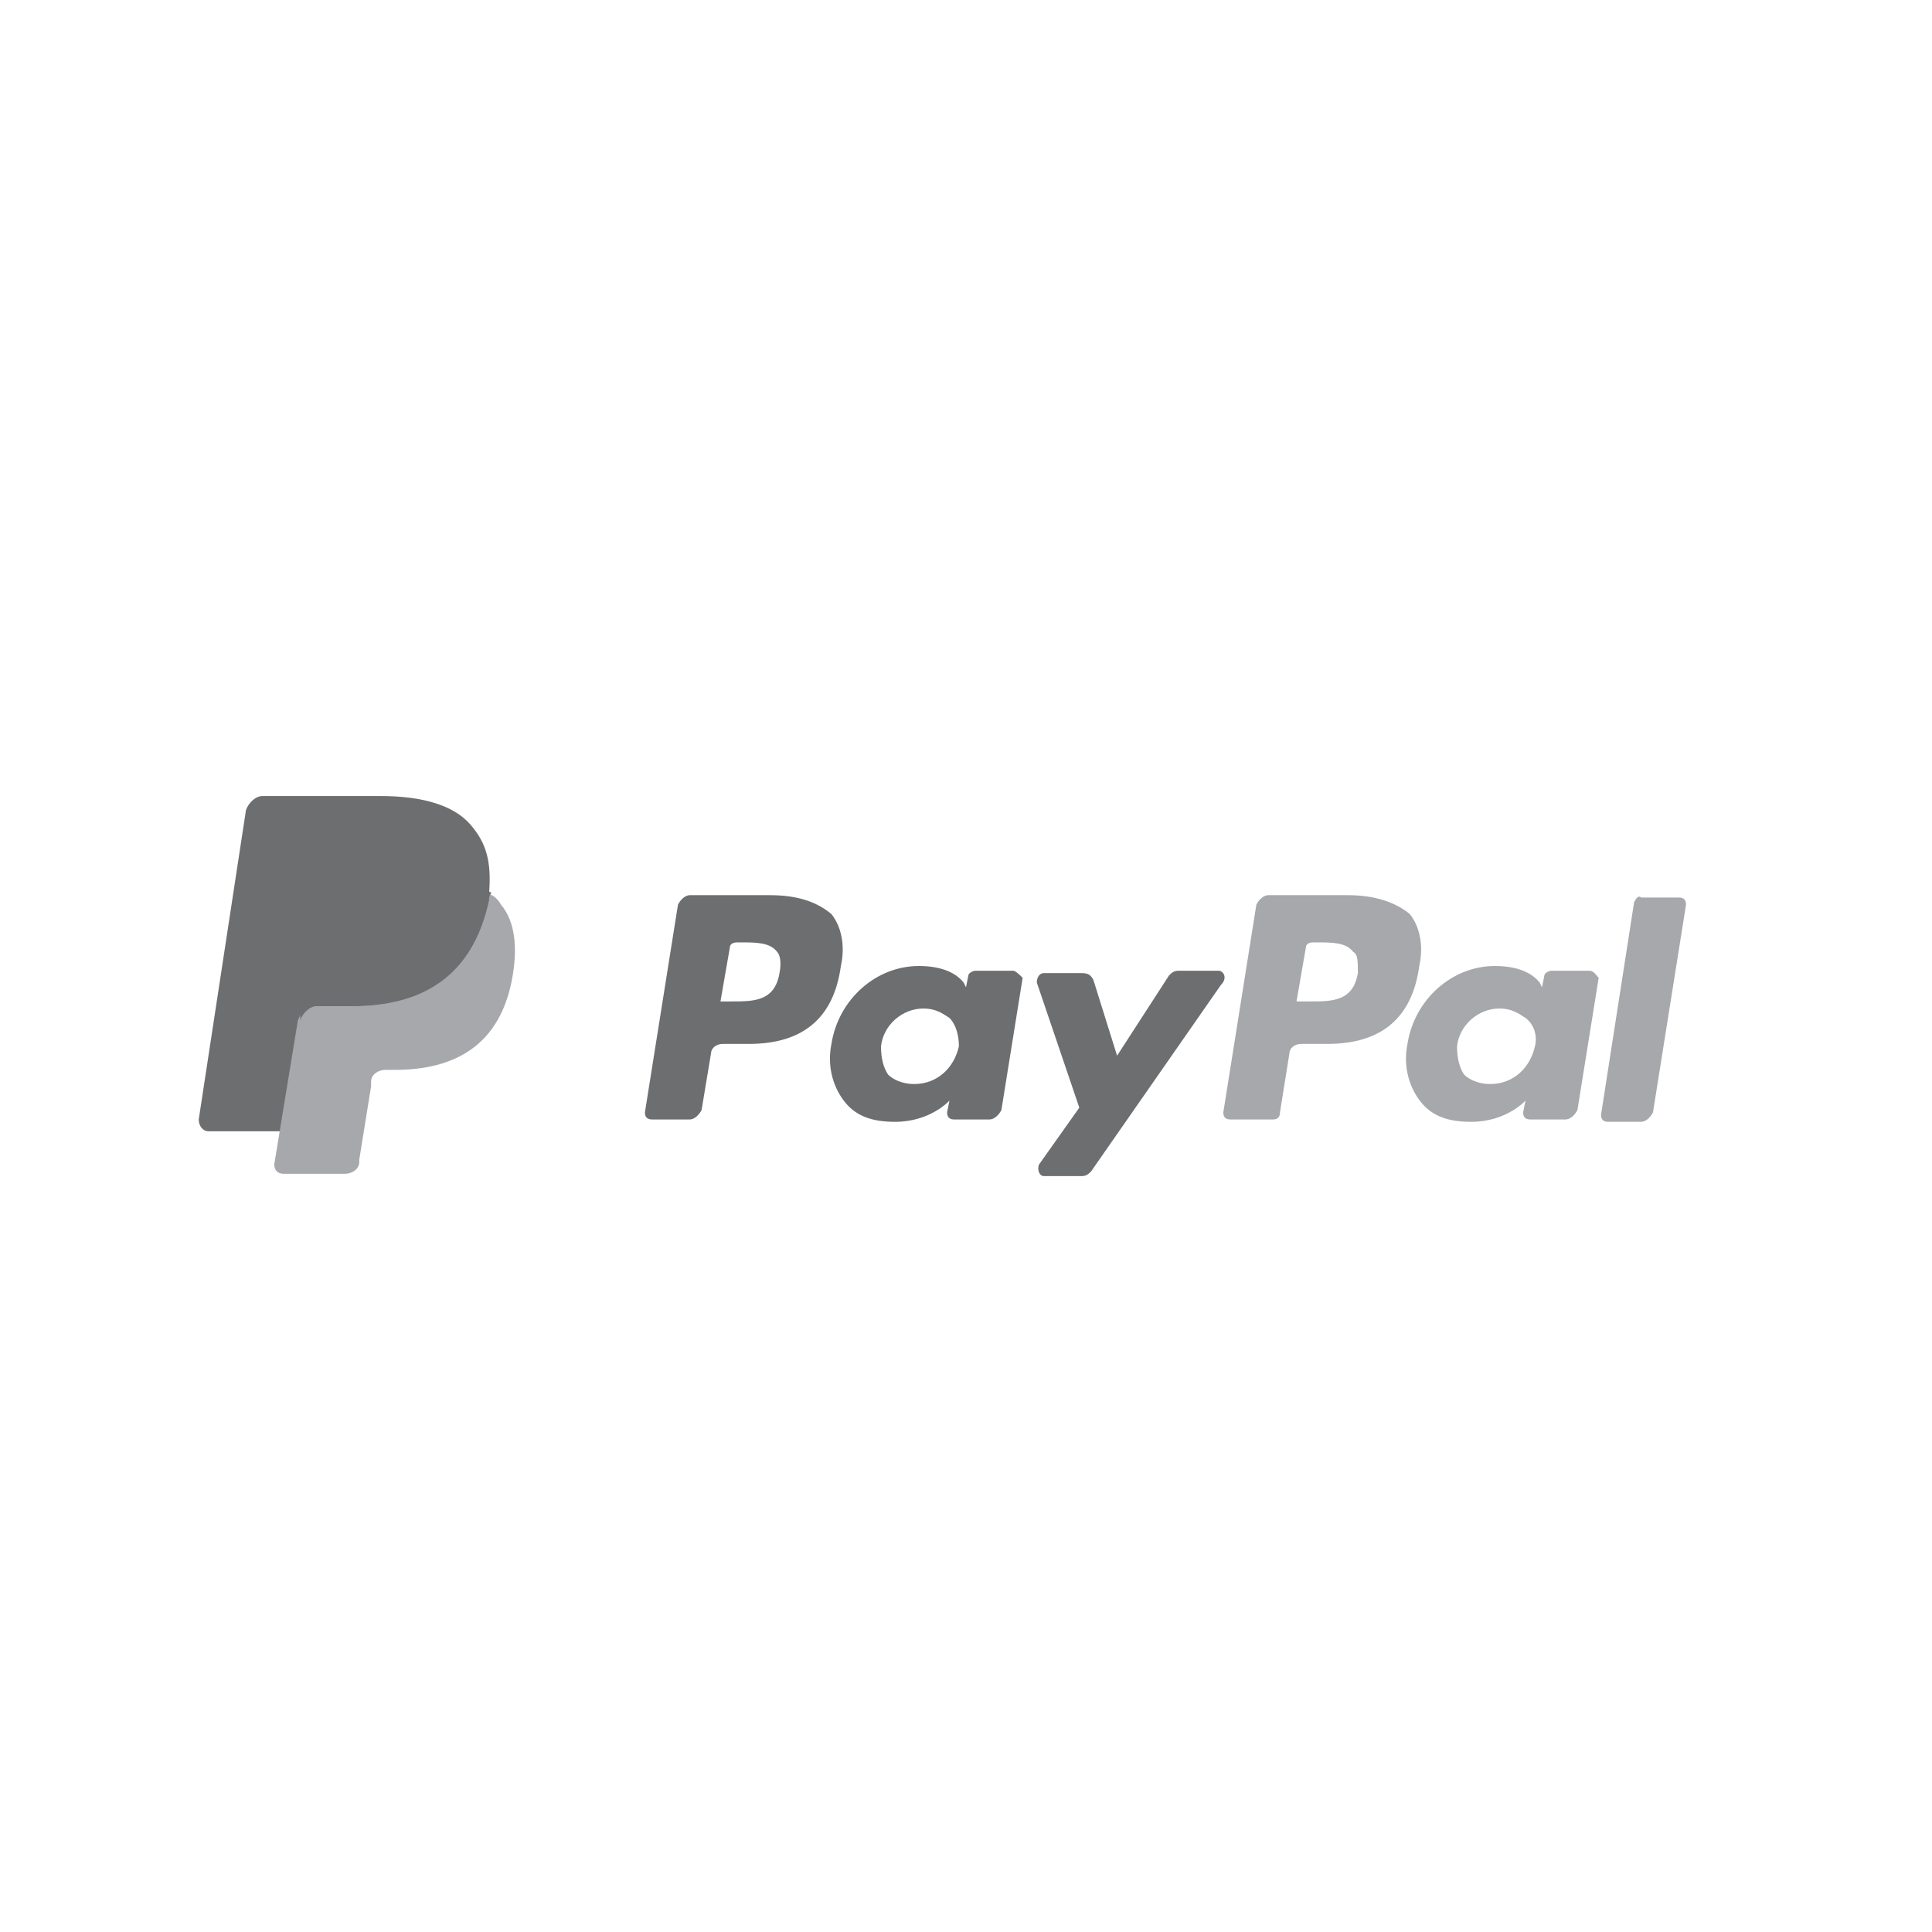
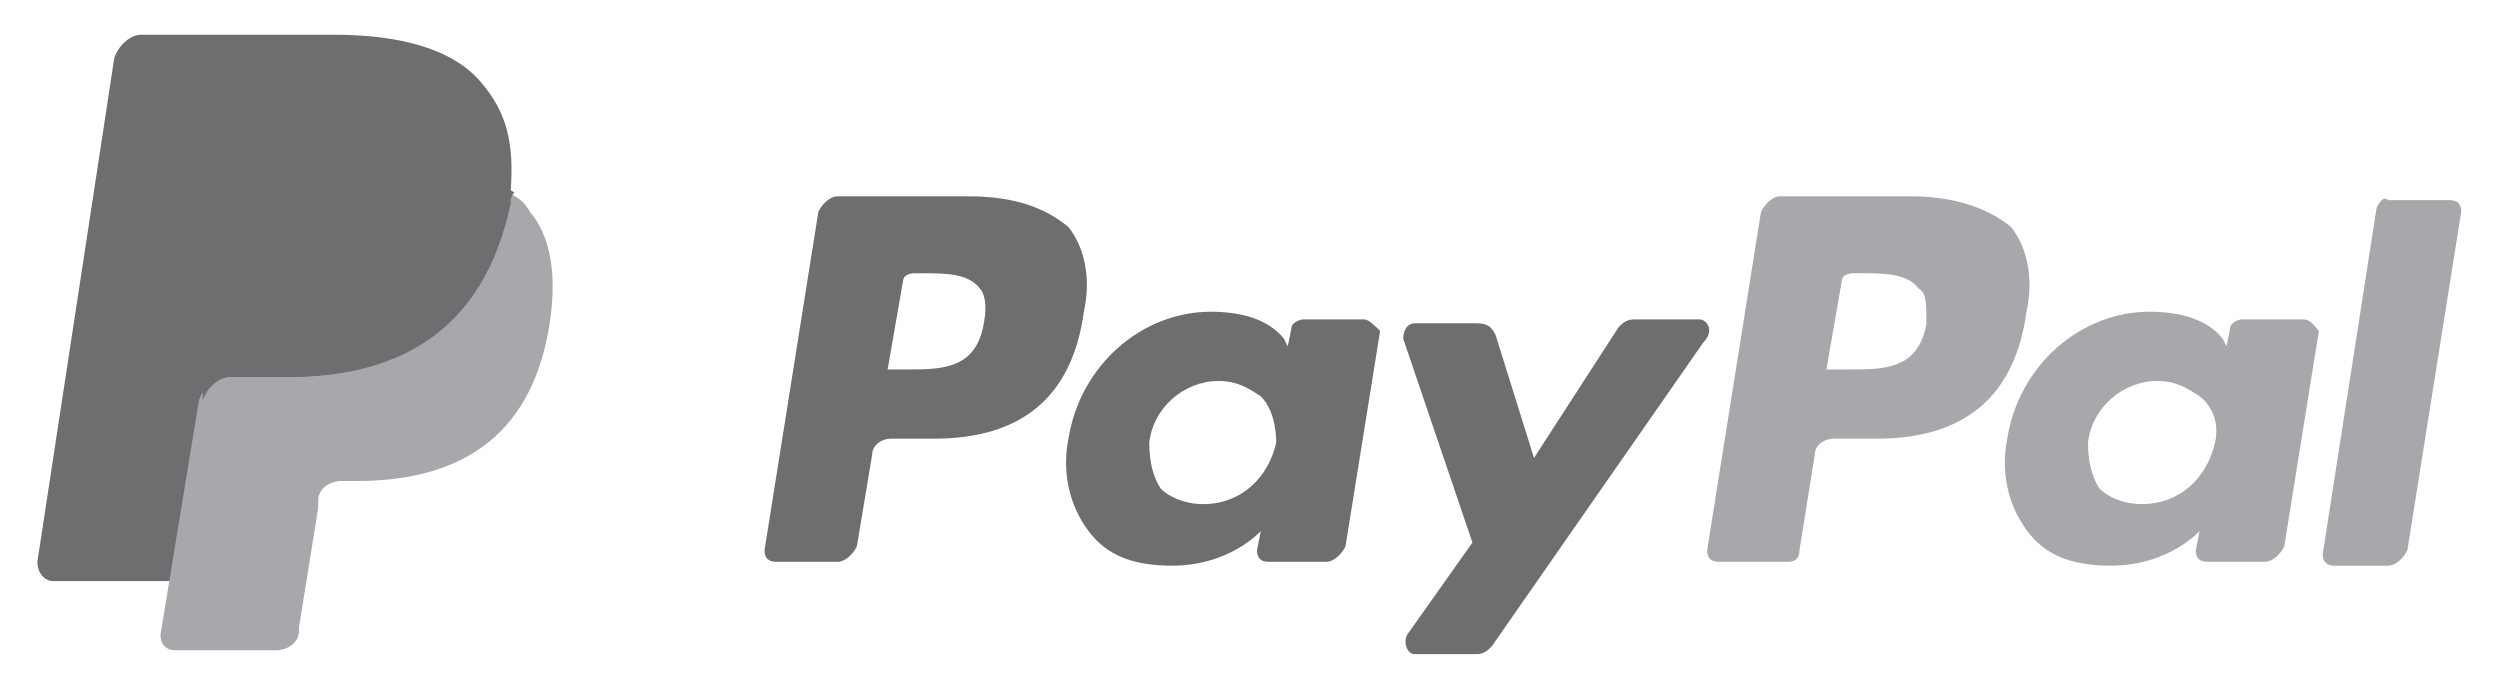
- <svg xmlns="http://www.w3.org/2000/svg" version="1.1" id="Layer_1" x="0px" y="0px" width="500px" height="500px" viewBox="0 0 500 500" enable-background="new 0 0 500 500" xml:space="preserve">
+ <svg xmlns="http://www.w3.org/2000/svg" version="1.1" id="Layer_1" x="0px" y="0px" width="397px" height="109px" viewBox="45.5 200.5 397 109" enable-background="new 45.5 200.5 397 109" xml:space="preserve">
  <path fill="#A6A8AB" d="M348.975,231.673h-20.773c-1.222,0-2.444,1.222-3.055,2.444l-8.554,53.765c0,1.222,0.611,1.833,1.833,1.833  h10.997c1.222,0,1.833-0.611,1.833-1.833l2.444-15.274c0-1.222,1.222-2.444,3.055-2.444h6.721c14.052,0,21.995-6.721,23.828-20.162  c1.222-5.499,0-10.386-2.444-13.441C361.194,233.506,355.695,231.673,348.975,231.673 M351.418,251.835  c-1.222,7.332-6.721,7.332-12.219,7.332h-3.666l2.444-14.052c0-0.611,0.611-1.222,1.833-1.222h1.222c3.666,0,7.332,0,9.165,2.444  C351.418,246.947,351.418,248.78,351.418,251.835" />
  <g>
    <path fill="#6D6E70" d="M199.287,231.673h-20.773c-1.222,0-2.444,1.222-3.055,2.444l-8.554,53.765c0,1.222,0.611,1.833,1.833,1.833   h9.776c1.222,0,2.444-1.222,3.055-2.444l2.444-14.663c0-1.222,1.222-2.444,3.055-2.444h6.721c14.052,0,21.995-6.721,23.828-20.162   c1.222-5.499,0-10.386-2.444-13.441C211.507,233.506,206.619,231.673,199.287,231.673 M201.731,251.835   c-1.222,7.332-6.721,7.332-12.219,7.332h-3.055l2.444-14.052c0-0.611,0.611-1.222,1.833-1.222h1.222c3.666,0,7.332,0,9.165,2.444   C201.731,246.947,202.342,248.78,201.731,251.835" />
    <path fill="#6D6E70" d="M262.217,251.224h-9.775c-0.611,0-1.833,0.611-1.833,1.222l-0.611,3.055l-0.611-1.222   c-2.444-3.055-6.721-4.277-11.608-4.277c-10.997,0-20.773,8.554-22.606,20.162c-1.222,6.11,0.611,11.608,3.666,15.274   c3.055,3.666,7.332,4.888,12.83,4.888c9.165,0,14.052-5.499,14.052-5.499l-0.611,3.055c0,1.222,0.611,1.833,1.833,1.833h9.165   c1.222,0,2.444-1.222,3.055-2.444l5.499-34.214C264.05,252.446,262.828,251.224,262.217,251.224 M248.165,270.775   c-1.222,5.499-5.499,9.776-11.608,9.776c-3.055,0-5.499-1.222-6.721-2.444c-1.222-1.833-1.833-4.277-1.833-7.332   C228.614,265.276,233.502,261,239,261c3.055,0,4.888,1.222,6.721,2.444C247.554,265.276,248.165,268.331,248.165,270.775" />
  </g>
  <path fill="#A6A8AB" d="M411.293,251.224h-9.776c-0.611,0-1.833,0.611-1.833,1.222l-0.611,3.055l-0.611-1.222  c-2.444-3.055-6.721-4.277-11.608-4.277c-10.997,0-20.773,8.554-22.606,20.162c-1.222,6.11,0.611,11.608,3.666,15.274  s7.332,4.888,12.83,4.888c9.165,0,14.052-5.499,14.052-5.499l-0.611,3.055c0,1.222,0.611,1.833,1.833,1.833h9.165  c1.222,0,2.444-1.222,3.055-2.444l5.499-34.214C413.126,252.446,412.515,251.224,411.293,251.224 M397.241,270.775  c-1.222,5.499-5.499,9.776-11.608,9.776c-3.055,0-5.499-1.222-6.721-2.444c-1.222-1.833-1.833-4.277-1.833-7.332  c0.611-5.499,5.499-9.775,10.997-9.775c3.055,0,4.888,1.222,6.721,2.444C397.241,265.276,397.852,268.331,397.241,270.775" />
  <path fill="#6D6E70" d="M315.371,251.224h-10.386c-1.222,0-1.833,0.611-2.444,1.222L289.1,273.219l-6.11-19.551  c-0.611-1.222-1.222-1.833-3.055-1.833h-9.776c-1.222,0-1.833,1.222-1.833,2.444l10.997,32.381l-10.386,14.663  c-0.611,1.222,0,3.055,1.222,3.055h9.776c1.222,0,1.833-0.611,2.444-1.222l33.603-48.267  C317.815,253.057,316.593,251.224,315.371,251.224" />
  <path fill="#A6A8AB" d="M422.902,233.506l-8.554,54.987c0,1.222,0.611,1.833,1.833,1.833h8.554c1.222,0,2.444-1.222,3.055-2.444  l8.554-53.765c0-1.222-0.611-1.833-1.833-1.833h-9.775C424.124,231.673,423.513,232.284,422.902,233.506" />
  <path fill="#6D6E70" d="M121.694,213.344c-4.277-4.888-12.219-7.332-23.217-7.332H67.929c-1.833,0-3.666,1.833-4.277,3.666  l-12.219,80.037c0,1.833,1.222,3.055,2.444,3.055h18.94l4.888-29.938v1.222c0.611-1.833,2.444-3.666,4.277-3.666h9.165  c17.718,0,31.159-7.332,35.436-27.494c0-0.611,0-1.222,0-1.833c-0.611,0-0.611,0,0,0  C127.193,223.12,125.971,218.232,121.694,213.344" />
  <path fill="#A6A8AB" d="M125.971,231.062L125.971,231.062c0,0.611,0,1.222,0,1.833c-4.277,20.773-17.718,27.494-35.436,27.494H81.37  c-1.833,0-3.666,1.833-4.277,3.666l-6.11,37.269c0,1.222,0.611,2.444,2.444,2.444h15.885c1.833,0,3.666-1.222,3.666-3.055v-0.611  l3.055-18.94v-1.222c0-1.833,1.833-3.055,3.666-3.055h2.444c15.274,0,27.494-6.11,30.548-24.439  c1.222-7.332,0.611-14.052-3.055-18.329C129.026,232.895,127.804,231.673,125.971,231.062" />
  <path fill="#6D6E70" d="M121.694,229.229c-0.611,0-1.222-0.611-1.833-0.611s-1.222,0-1.833-0.611  c-2.444-0.611-4.888-0.611-7.943-0.611H86.258c-0.611,0-1.222,0-1.833,0.611c-1.222,0.611-1.833,1.833-1.833,3.055l-4.888,31.77  v1.222c0.611-1.833,2.444-3.666,4.277-3.666h9.165c17.718,0,31.159-7.332,35.436-27.494c0-0.611,0-1.222,0.611-1.833  c-1.222-0.611-1.833-1.222-3.055-1.222C122.305,229.229,122.305,229.229,121.694,229.229" />
</svg>
